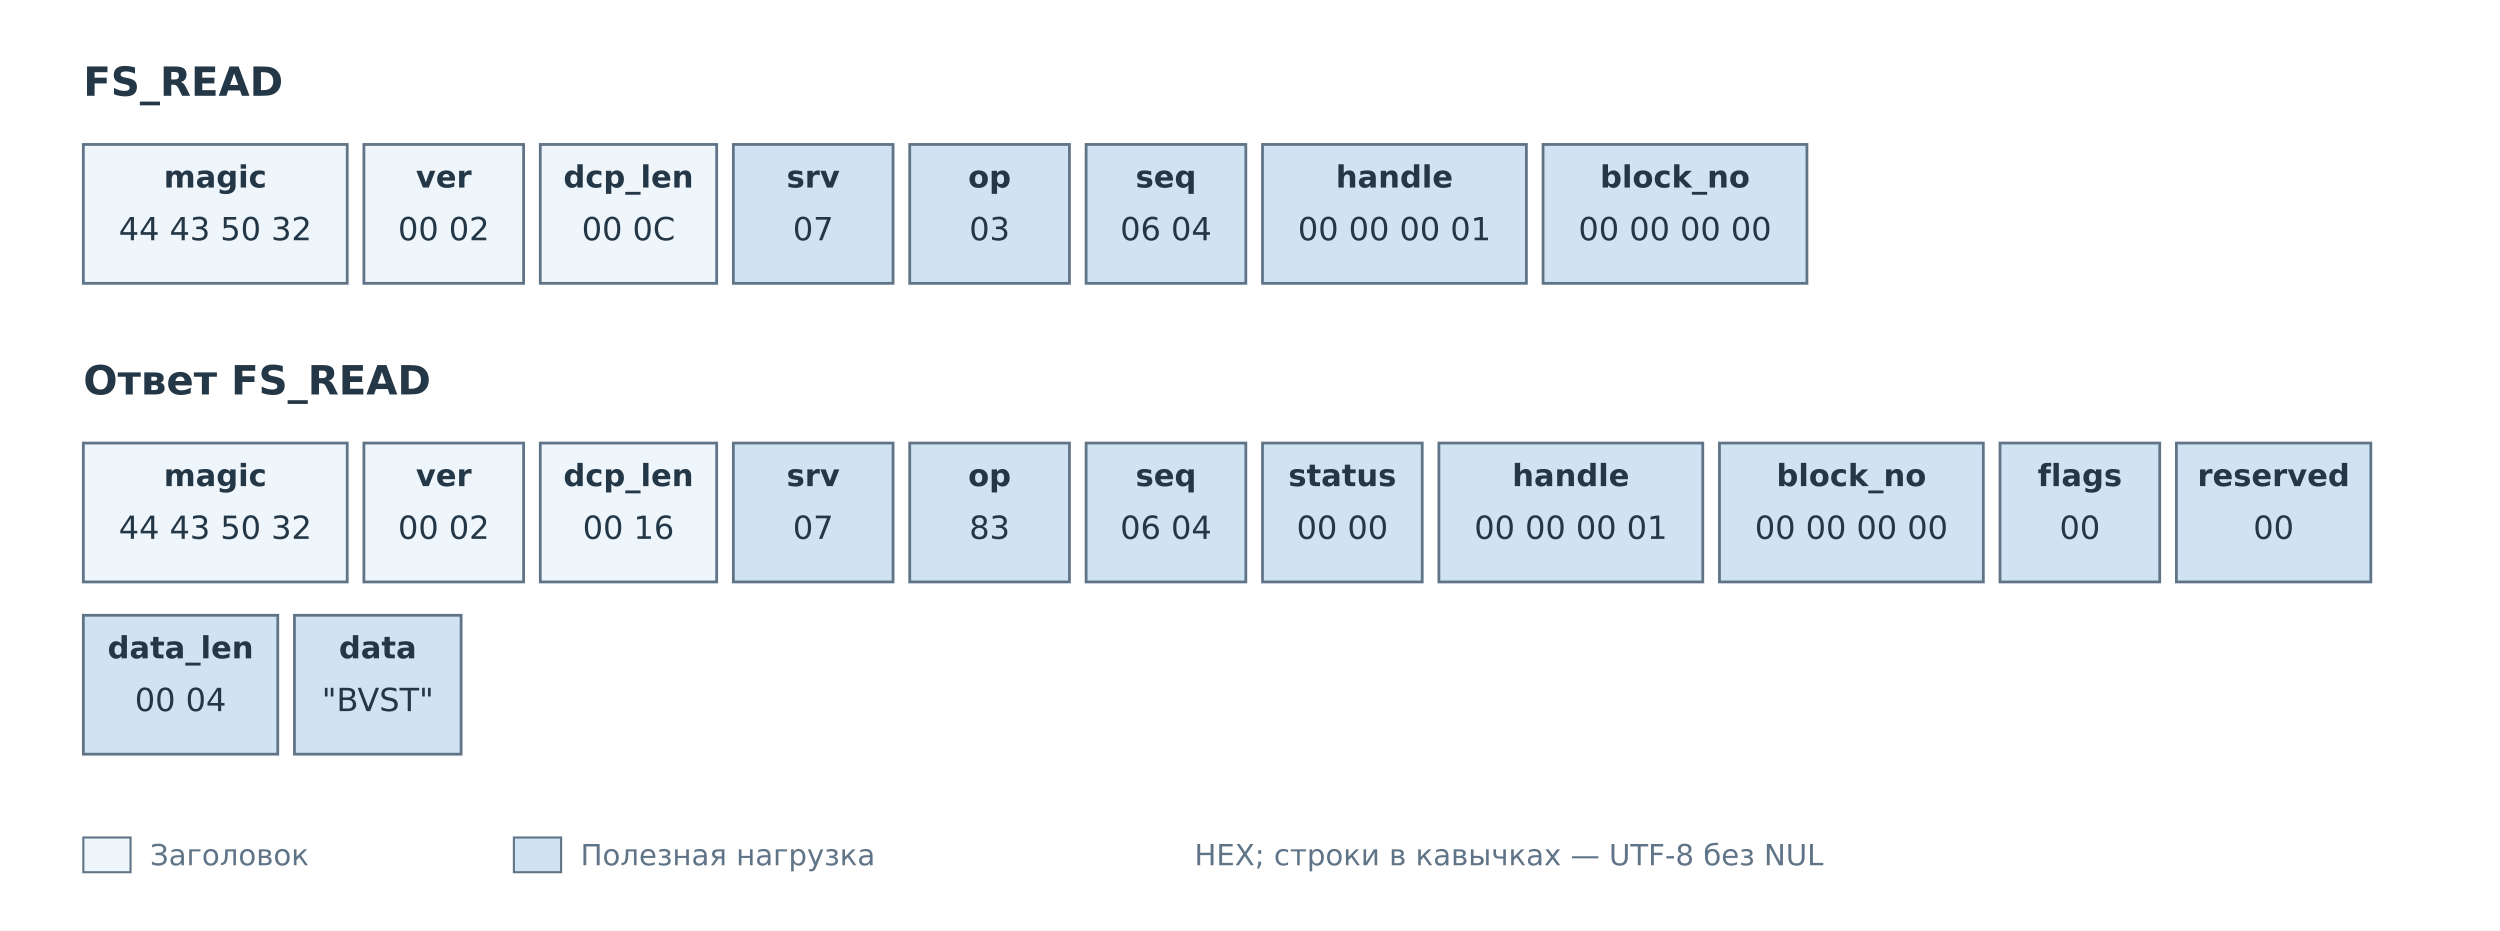
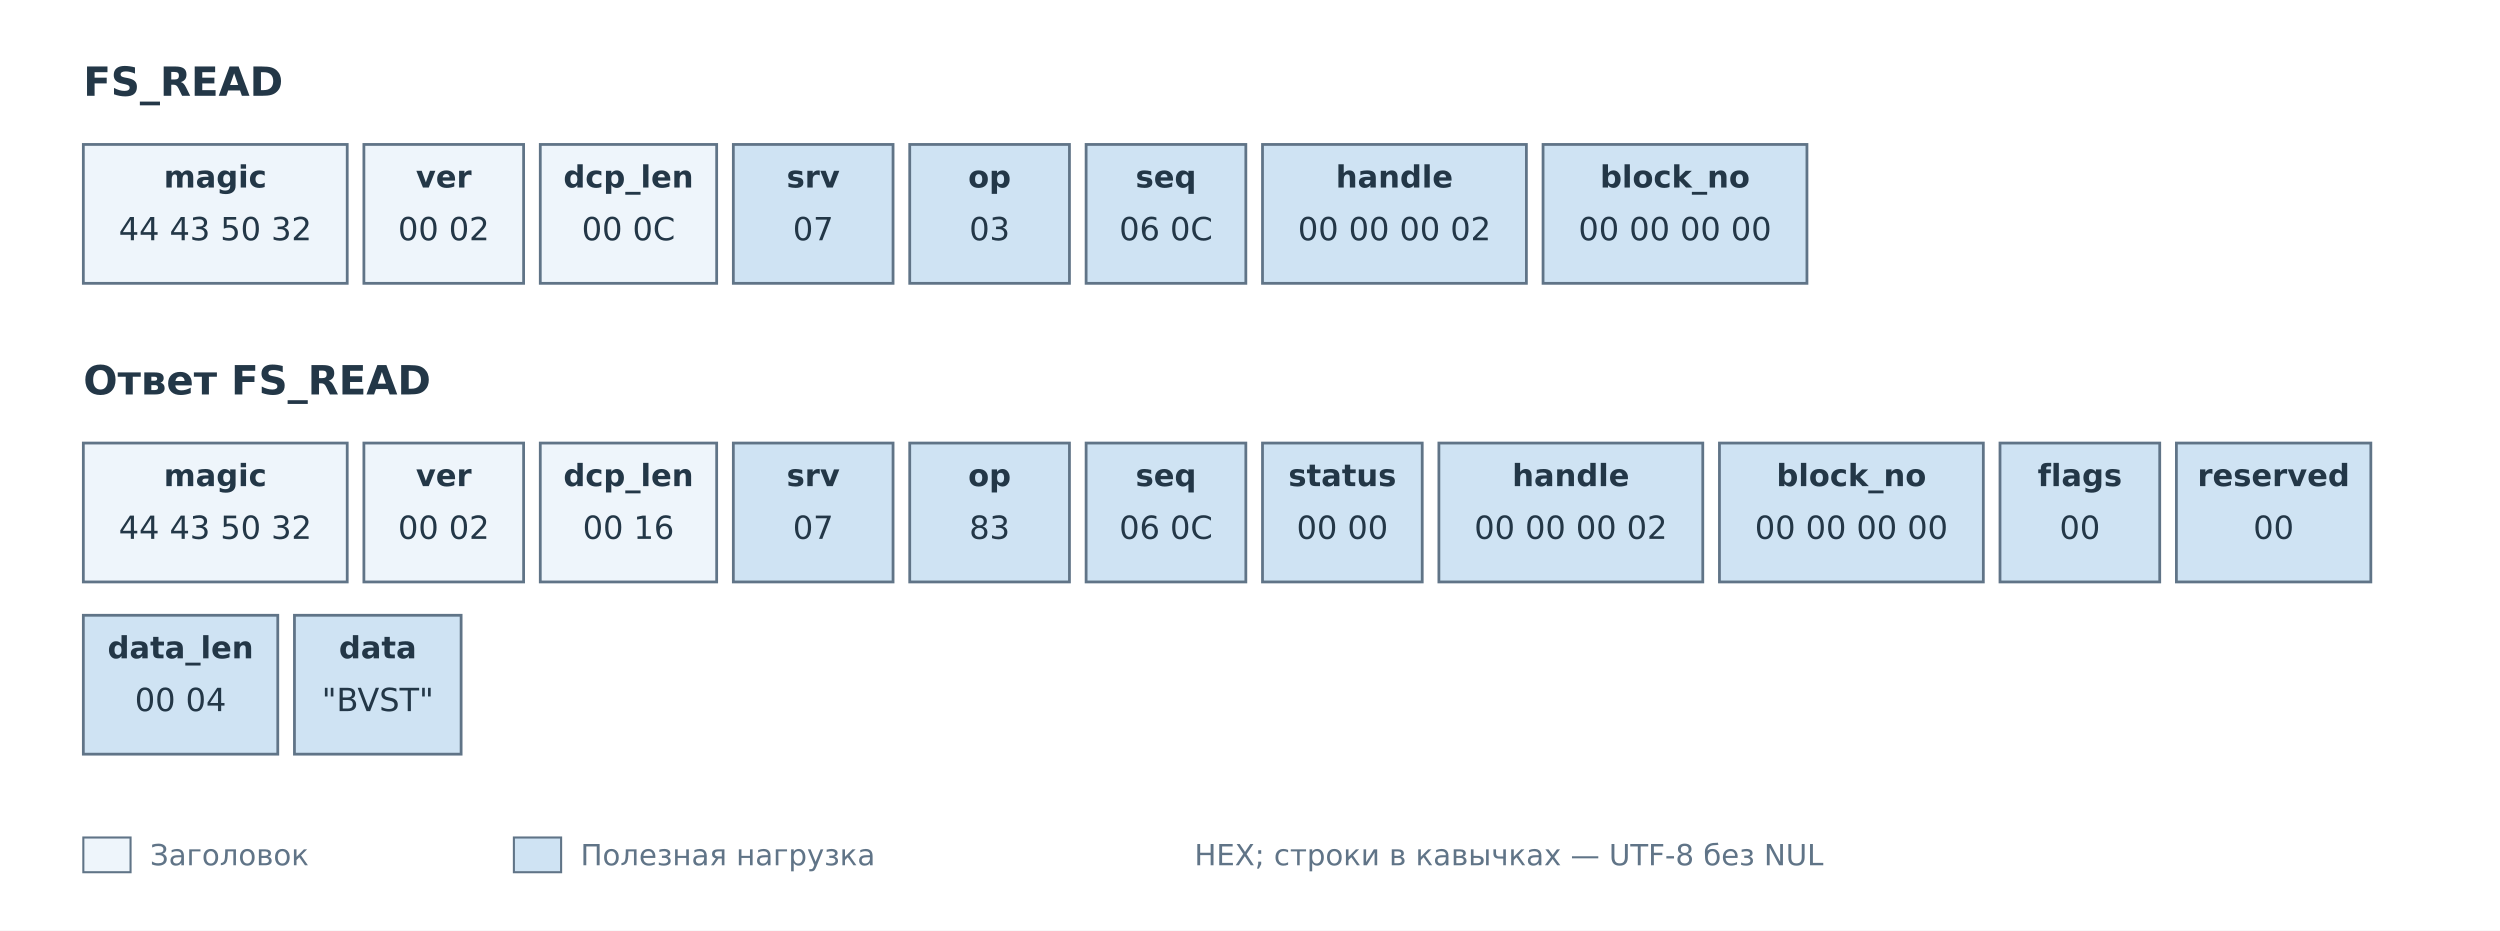
<svg xmlns="http://www.w3.org/2000/svg" width="1800" viewBox="0 1 1800 670" role="img" aria-labelledby="title desc" height="670">
  <defs>
    <style>
text { font-family: "DejaVu Sans", sans-serif; fill: #233747; }
a { cursor: pointer; } a:hover text { text-decoration: underline; }
g:target &gt; rect { stroke-width: 5; }
.edge-label { paint-order: stroke; stroke: white; stroke-width: 8; stroke-linejoin: round; }
</style>
    <marker id="call-arrow" viewBox="0 0 10 10" refX="10" refY="5" markerWidth="12" markerHeight="12" markerUnits="userSpaceOnUse" orient="auto-start-reverse">
      <path d="M0 0 L10 5 L0 10 Z" fill="#788794" />
    </marker>
    <marker id="call-source" viewBox="0 0 4 4" refX="2" refY="2" markerWidth="6" markerHeight="6" markerUnits="userSpaceOnUse">
      <circle cx="2" cy="2" r="2" fill="#788794" />
    </marker>
    <marker id="mmio-arrow" viewBox="0 0 10 10" refX="10" refY="5" markerWidth="12" markerHeight="12" markerUnits="userSpaceOnUse" orient="auto-start-reverse">
      <path d="M0 0 L10 5 L0 10 Z" fill="#b56b1d" />
    </marker>
    <marker id="mmio-source" viewBox="0 0 4 4" refX="2" refY="2" markerWidth="6" markerHeight="6" markerUnits="userSpaceOnUse">
      <circle cx="2" cy="2" r="2" fill="#b56b1d" />
    </marker>
    <marker id="data-arrow" viewBox="0 0 10 10" refX="10" refY="5" markerWidth="12" markerHeight="12" markerUnits="userSpaceOnUse" orient="auto-start-reverse">
      <path d="M0 0 L10 5 L0 10 Z" fill="#3f75ad" />
    </marker>
    <marker id="data-source" viewBox="0 0 4 4" refX="2" refY="2" markerWidth="6" markerHeight="6" markerUnits="userSpaceOnUse">
      <circle cx="2" cy="2" r="2" fill="#3f75ad" />
    </marker>
    <marker id="irq-arrow" viewBox="0 0 10 10" refX="10" refY="5" markerWidth="12" markerHeight="12" markerUnits="userSpaceOnUse" orient="auto-start-reverse">
      <path d="M0 0 L10 5 L0 10 Z" fill="#c65b4e" />
    </marker>
    <marker id="irq-source" viewBox="0 0 4 4" refX="2" refY="2" markerWidth="6" markerHeight="6" markerUnits="userSpaceOnUse">
      <circle cx="2" cy="2" r="2" fill="#c65b4e" />
    </marker>
    <marker id="clock-arrow" viewBox="0 0 10 10" refX="10" refY="5" markerWidth="12" markerHeight="12" markerUnits="userSpaceOnUse" orient="auto-start-reverse">
      <path d="M0 0 L10 5 L0 10 Z" fill="#788794" />
    </marker>
    <marker id="clock-source" viewBox="0 0 4 4" refX="2" refY="2" markerWidth="6" markerHeight="6" markerUnits="userSpaceOnUse">
      <circle cx="2" cy="2" r="2" fill="#788794" />
    </marker>
-     <marker id="build-arrow" viewBox="0 0 10 10" refX="10" refY="5" markerWidth="12" markerHeight="12" markerUnits="userSpaceOnUse" orient="auto-start-reverse">
-       <path d="M0 0 L10 5 L0 10 Z" fill="#788794" />
-     </marker>
-     <marker id="build-source" viewBox="0 0 4 4" refX="2" refY="2" markerWidth="6" markerHeight="6" markerUnits="userSpaceOnUse">
-       <circle cx="2" cy="2" r="2" fill="#788794" />
-     </marker>
-     <marker id="depends-arrow" viewBox="0 0 10 10" refX="10" refY="5" markerWidth="12" markerHeight="12" markerUnits="userSpaceOnUse" orient="auto-start-reverse">
-       <path d="M0 0 L10 5 L0 10 Z" fill="#788794" />
-     </marker>
-     <marker id="depends-source" viewBox="0 0 4 4" refX="2" refY="2" markerWidth="6" markerHeight="6" markerUnits="userSpaceOnUse">
-       <circle cx="2" cy="2" r="2" fill="#788794" />
-     </marker>
  </defs>
  <rect width="1800" height="671" fill="white" />
  <g id="backgrounds" />
  <g id="interactions" />
  <g id="components">
    <g id="frame-0-0" data-kind="packet-field">
      <rect x="60" y="105" width="190" height="100" fill="#eef5fb" stroke="#607487" stroke-width="2" />
      <text x="155.0" y="136.0" font-size="22" font-weight="700" text-anchor="middle" style="fill:#233747">magic</text>
      <text x="155.0" y="174" font-family="DejaVu Sans Mono, monospace" font-size="23" fill="#233747" text-anchor="middle">44 43 50 32</text>
    </g>
    <g id="frame-0-1" data-kind="packet-field">
      <rect x="262" y="105" width="115" height="100" fill="#eef5fb" stroke="#607487" stroke-width="2" />
      <text x="319.5" y="136.0" font-size="22" font-weight="700" text-anchor="middle" style="fill:#233747">ver</text>
      <text x="319.5" y="174" font-family="DejaVu Sans Mono, monospace" font-size="23" fill="#233747" text-anchor="middle">00 02</text>
    </g>
    <g id="frame-0-2" data-kind="packet-field">
      <rect x="389" y="105" width="127" height="100" fill="#eef5fb" stroke="#607487" stroke-width="2" />
      <text x="452.5" y="136.0" font-size="22" font-weight="700" text-anchor="middle" style="fill:#233747">dcp_len</text>
      <text x="452.5" y="174" font-family="DejaVu Sans Mono, monospace" font-size="23" fill="#233747" text-anchor="middle">00 0C</text>
    </g>
    <g id="frame-0-3" data-kind="packet-field">
      <rect x="528" y="105" width="115" height="100" fill="#cfe3f3" stroke="#607487" stroke-width="2" />
      <text x="585.5" y="136.0" font-size="22" font-weight="700" text-anchor="middle" style="fill:#233747">srv</text>
      <text x="585.5" y="174" font-family="DejaVu Sans Mono, monospace" font-size="23" fill="#233747" text-anchor="middle">07</text>
    </g>
    <g id="frame-0-4" data-kind="packet-field">
      <rect x="655" y="105" width="115" height="100" fill="#cfe3f3" stroke="#607487" stroke-width="2" />
      <text x="712.5" y="136.0" font-size="22" font-weight="700" text-anchor="middle" style="fill:#233747">op</text>
      <text x="712.5" y="174" font-family="DejaVu Sans Mono, monospace" font-size="23" fill="#233747" text-anchor="middle">03</text>
    </g>
    <g id="frame-0-5" data-kind="packet-field">
      <rect x="782" y="105" width="115" height="100" fill="#cfe3f3" stroke="#607487" stroke-width="2" />
      <text x="839.5" y="136.0" font-size="22" font-weight="700" text-anchor="middle" style="fill:#233747">seq</text>
-       <text x="839.5" y="174" font-family="DejaVu Sans Mono, monospace" font-size="23" fill="#233747" text-anchor="middle">06 04</text>
+       <text x="839.5" y="174" font-family="DejaVu Sans Mono, monospace" font-size="23" fill="#233747" text-anchor="middle">06 0C</text>
    </g>
    <g id="frame-0-6" data-kind="packet-field">
      <rect x="909" y="105" width="190" height="100" fill="#cfe3f3" stroke="#607487" stroke-width="2" />
      <text x="1004.0" y="136.0" font-size="22" font-weight="700" text-anchor="middle" style="fill:#233747">handle</text>
-       <text x="1004.0" y="174" font-family="DejaVu Sans Mono, monospace" font-size="23" fill="#233747" text-anchor="middle">00 00 00 01</text>
+       <text x="1004.0" y="174" font-family="DejaVu Sans Mono, monospace" font-size="23" fill="#233747" text-anchor="middle">00 00 00 02</text>
    </g>
    <g id="frame-0-7" data-kind="packet-field">
      <rect x="1111" y="105" width="190" height="100" fill="#cfe3f3" stroke="#607487" stroke-width="2" />
      <text x="1206.0" y="136.0" font-size="22" font-weight="700" text-anchor="middle" style="fill:#233747">block_no</text>
      <text x="1206.0" y="174" font-family="DejaVu Sans Mono, monospace" font-size="23" fill="#233747" text-anchor="middle">00 00 00 00</text>
    </g>
    <g id="frame-1-0" data-kind="packet-field">
      <rect x="60" y="320" width="190" height="100" fill="#eef5fb" stroke="#607487" stroke-width="2" />
      <text x="155.0" y="351.0" font-size="22" font-weight="700" text-anchor="middle" style="fill:#233747">magic</text>
      <text x="155.0" y="389" font-family="DejaVu Sans Mono, monospace" font-size="23" fill="#233747" text-anchor="middle">44 43 50 32</text>
    </g>
    <g id="frame-1-1" data-kind="packet-field">
      <rect x="262" y="320" width="115" height="100" fill="#eef5fb" stroke="#607487" stroke-width="2" />
      <text x="319.5" y="351.0" font-size="22" font-weight="700" text-anchor="middle" style="fill:#233747">ver</text>
      <text x="319.5" y="389" font-family="DejaVu Sans Mono, monospace" font-size="23" fill="#233747" text-anchor="middle">00 02</text>
    </g>
    <g id="frame-1-2" data-kind="packet-field">
      <rect x="389" y="320" width="127" height="100" fill="#eef5fb" stroke="#607487" stroke-width="2" />
      <text x="452.5" y="351.0" font-size="22" font-weight="700" text-anchor="middle" style="fill:#233747">dcp_len</text>
      <text x="452.5" y="389" font-family="DejaVu Sans Mono, monospace" font-size="23" fill="#233747" text-anchor="middle">00 16</text>
    </g>
    <g id="frame-1-3" data-kind="packet-field">
      <rect x="528" y="320" width="115" height="100" fill="#cfe3f3" stroke="#607487" stroke-width="2" />
      <text x="585.5" y="351.0" font-size="22" font-weight="700" text-anchor="middle" style="fill:#233747">srv</text>
      <text x="585.5" y="389" font-family="DejaVu Sans Mono, monospace" font-size="23" fill="#233747" text-anchor="middle">07</text>
    </g>
    <g id="frame-1-4" data-kind="packet-field">
      <rect x="655" y="320" width="115" height="100" fill="#cfe3f3" stroke="#607487" stroke-width="2" />
      <text x="712.5" y="351.0" font-size="22" font-weight="700" text-anchor="middle" style="fill:#233747">op</text>
      <text x="712.5" y="389" font-family="DejaVu Sans Mono, monospace" font-size="23" fill="#233747" text-anchor="middle">83</text>
    </g>
    <g id="frame-1-5" data-kind="packet-field">
      <rect x="782" y="320" width="115" height="100" fill="#cfe3f3" stroke="#607487" stroke-width="2" />
      <text x="839.5" y="351.0" font-size="22" font-weight="700" text-anchor="middle" style="fill:#233747">seq</text>
-       <text x="839.5" y="389" font-family="DejaVu Sans Mono, monospace" font-size="23" fill="#233747" text-anchor="middle">06 04</text>
+       <text x="839.5" y="389" font-family="DejaVu Sans Mono, monospace" font-size="23" fill="#233747" text-anchor="middle">06 0C</text>
    </g>
    <g id="frame-1-6" data-kind="packet-field">
      <rect x="909" y="320" width="115" height="100" fill="#cfe3f3" stroke="#607487" stroke-width="2" />
      <text x="966.5" y="351.0" font-size="22" font-weight="700" text-anchor="middle" style="fill:#233747">status</text>
      <text x="966.5" y="389" font-family="DejaVu Sans Mono, monospace" font-size="23" fill="#233747" text-anchor="middle">00 00</text>
    </g>
    <g id="frame-1-7" data-kind="packet-field">
      <rect x="1036" y="320" width="190" height="100" fill="#cfe3f3" stroke="#607487" stroke-width="2" />
      <text x="1131.0" y="351.0" font-size="22" font-weight="700" text-anchor="middle" style="fill:#233747">handle</text>
-       <text x="1131.0" y="389" font-family="DejaVu Sans Mono, monospace" font-size="23" fill="#233747" text-anchor="middle">00 00 00 01</text>
+       <text x="1131.0" y="389" font-family="DejaVu Sans Mono, monospace" font-size="23" fill="#233747" text-anchor="middle">00 00 00 02</text>
    </g>
    <g id="frame-1-8" data-kind="packet-field">
      <rect x="1238" y="320" width="190" height="100" fill="#cfe3f3" stroke="#607487" stroke-width="2" />
      <text x="1333.0" y="351.0" font-size="22" font-weight="700" text-anchor="middle" style="fill:#233747">block_no</text>
      <text x="1333.0" y="389" font-family="DejaVu Sans Mono, monospace" font-size="23" fill="#233747" text-anchor="middle">00 00 00 00</text>
    </g>
    <g id="frame-1-9" data-kind="packet-field">
      <rect x="1440" y="320" width="115" height="100" fill="#cfe3f3" stroke="#607487" stroke-width="2" />
      <text x="1497.5" y="351.0" font-size="22" font-weight="700" text-anchor="middle" style="fill:#233747">flags</text>
      <text x="1497.5" y="389" font-family="DejaVu Sans Mono, monospace" font-size="23" fill="#233747" text-anchor="middle">00</text>
    </g>
    <g id="frame-1-10" data-kind="packet-field">
      <rect x="1567" y="320" width="140" height="100" fill="#cfe3f3" stroke="#607487" stroke-width="2" />
      <text x="1637.0" y="351.0" font-size="22" font-weight="700" text-anchor="middle" style="fill:#233747">reserved</text>
      <text x="1637.0" y="389" font-family="DejaVu Sans Mono, monospace" font-size="23" fill="#233747" text-anchor="middle">00</text>
    </g>
    <g id="frame-1-11" data-kind="packet-field">
      <rect x="60" y="444" width="140" height="100" fill="#cfe3f3" stroke="#607487" stroke-width="2" />
      <text x="130.0" y="475.0" font-size="22" font-weight="700" text-anchor="middle" style="fill:#233747">data_len</text>
      <text x="130.0" y="513" font-family="DejaVu Sans Mono, monospace" font-size="23" fill="#233747" text-anchor="middle">00 04</text>
    </g>
    <g id="frame-1-12" data-kind="packet-field">
      <rect x="212" y="444" width="120" height="100" fill="#cfe3f3" stroke="#607487" stroke-width="2" />
      <text x="272.0" y="475.0" font-size="22" font-weight="700" text-anchor="middle" style="fill:#233747">data</text>
      <text x="272.0" y="513" font-family="DejaVu Sans Mono, monospace" font-size="23" fill="#233747" text-anchor="middle">"BVST"</text>
    </g>
  </g>
  <g id="annotations">
    <text x="60" y="70.0" font-size="29" font-weight="700" text-anchor="start" style="fill:#233747">FS_READ</text>
    <text x="60" y="285.0" font-size="29" font-weight="700" text-anchor="start" style="fill:#233747">Ответ FS_READ</text>
    <rect x="60" y="604" width="34" height="25" fill="#eef5fb" stroke="#607487" stroke-width="1.5" />
    <text x="108" y="624.0" font-size="21" font-weight="400" text-anchor="start" style="fill:#607487">Заголовок</text>
    <rect x="370" y="604" width="34" height="25" fill="#cfe3f3" stroke="#607487" stroke-width="1.5" />
    <text x="418" y="624.0" font-size="21" font-weight="400" text-anchor="start" style="fill:#607487">Полезная нагрузка</text>
    <text x="860" y="624.0" font-size="21" font-weight="400" text-anchor="start" style="fill:#607487">HEX; строки в кавычках — UTF-8 без NUL</text>
  </g>
</svg>
